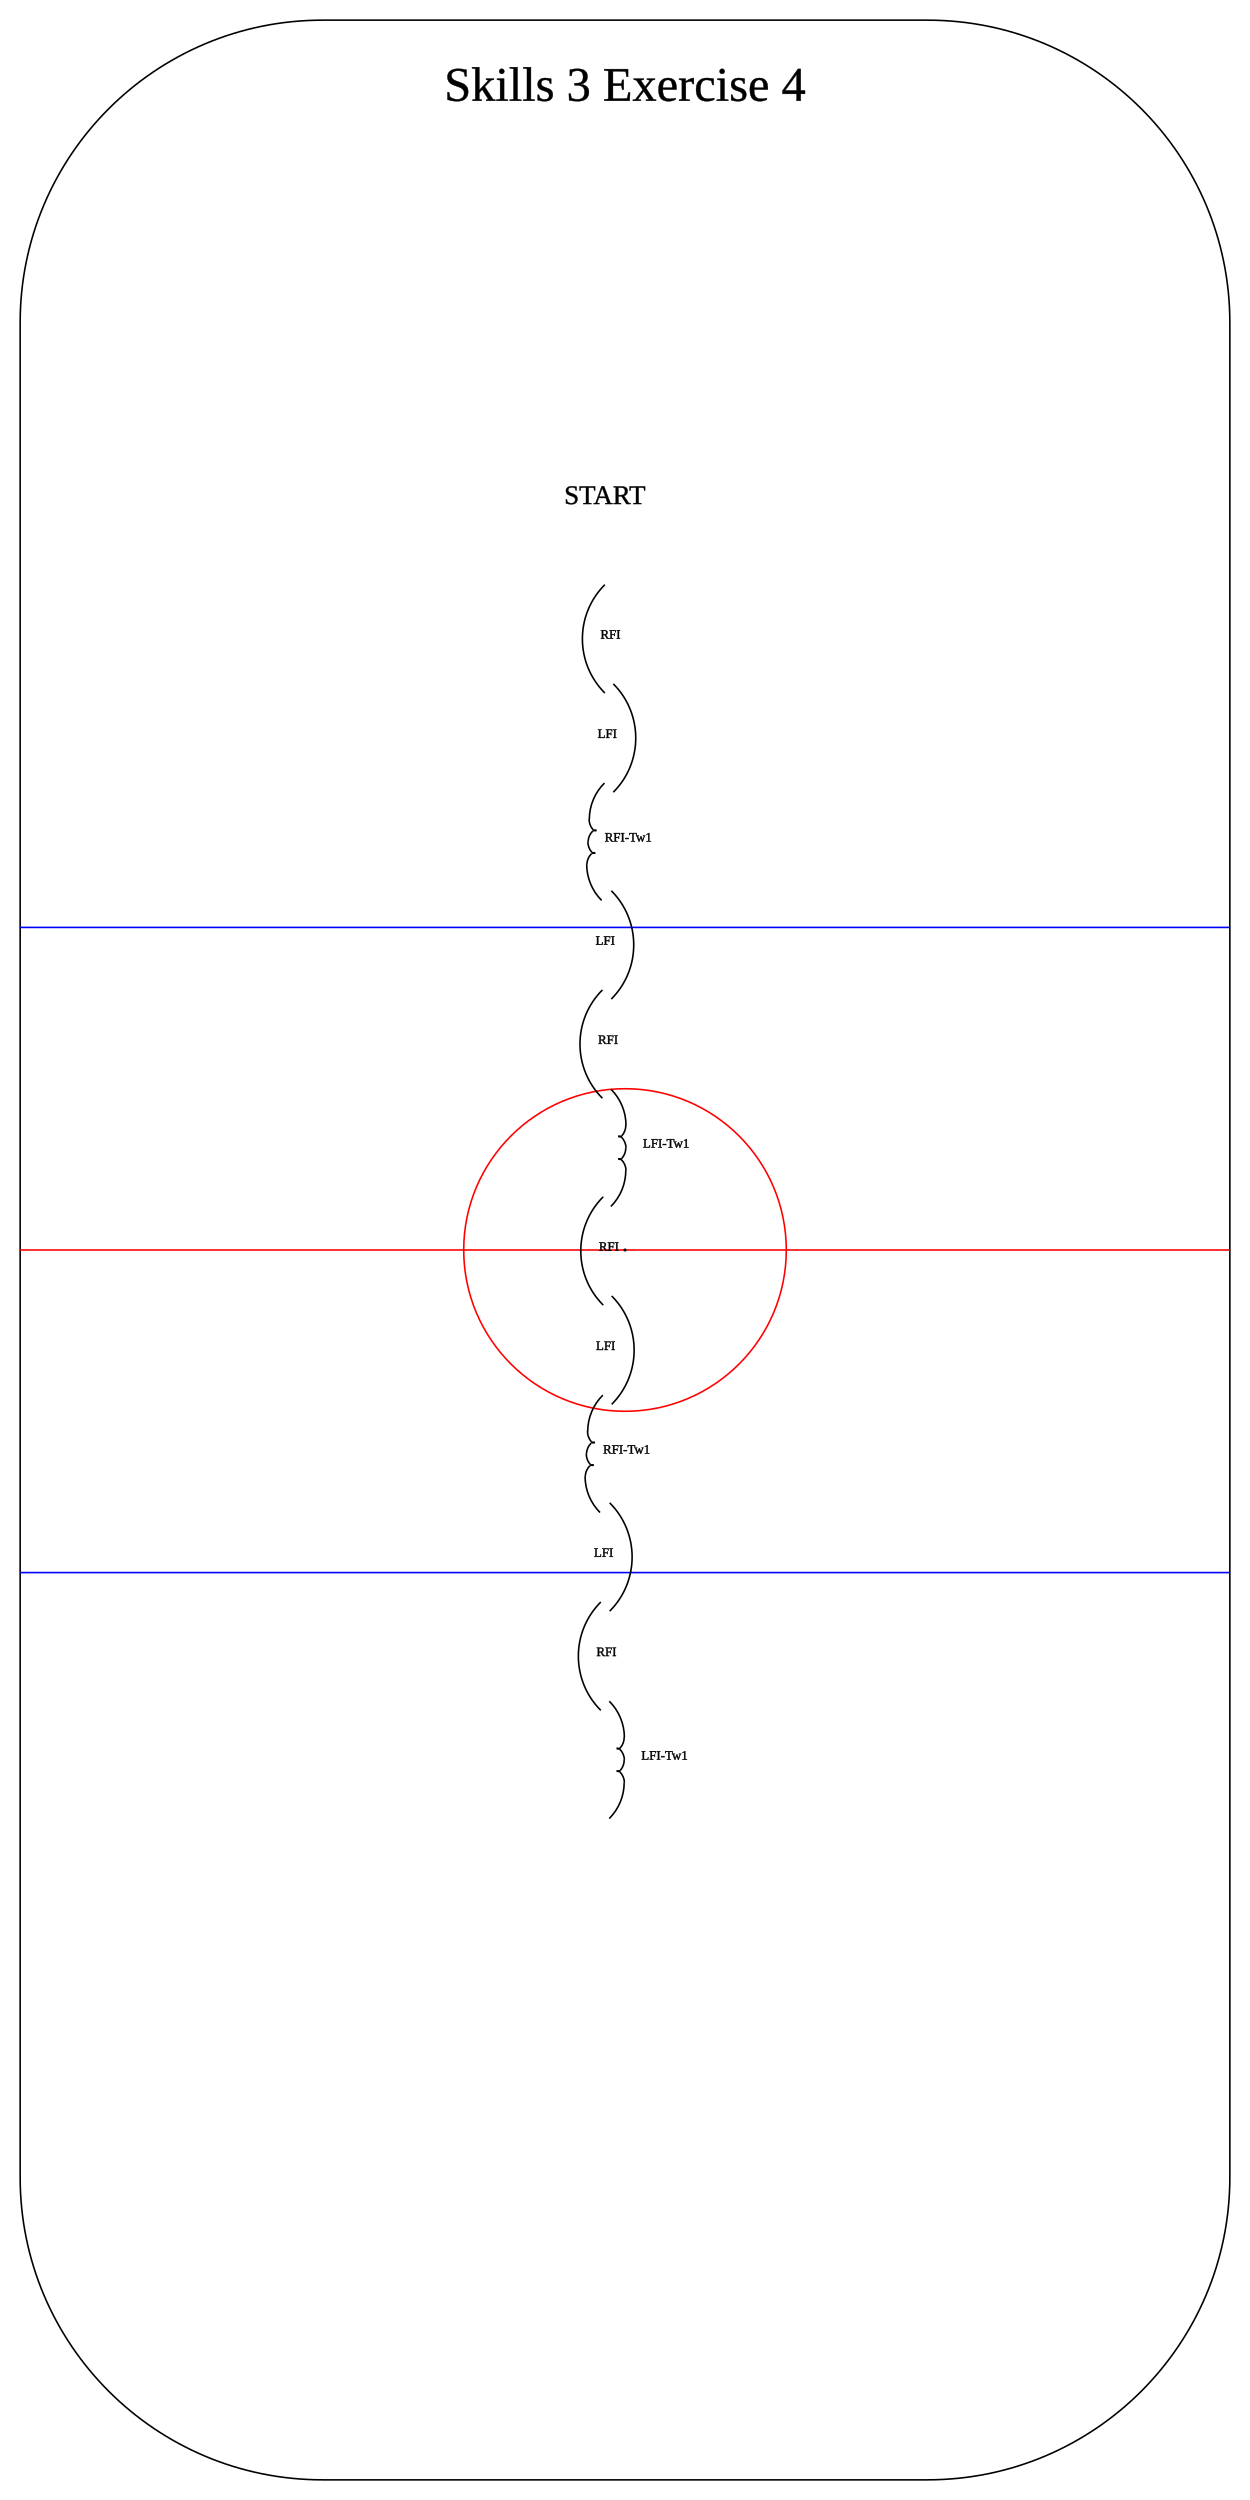
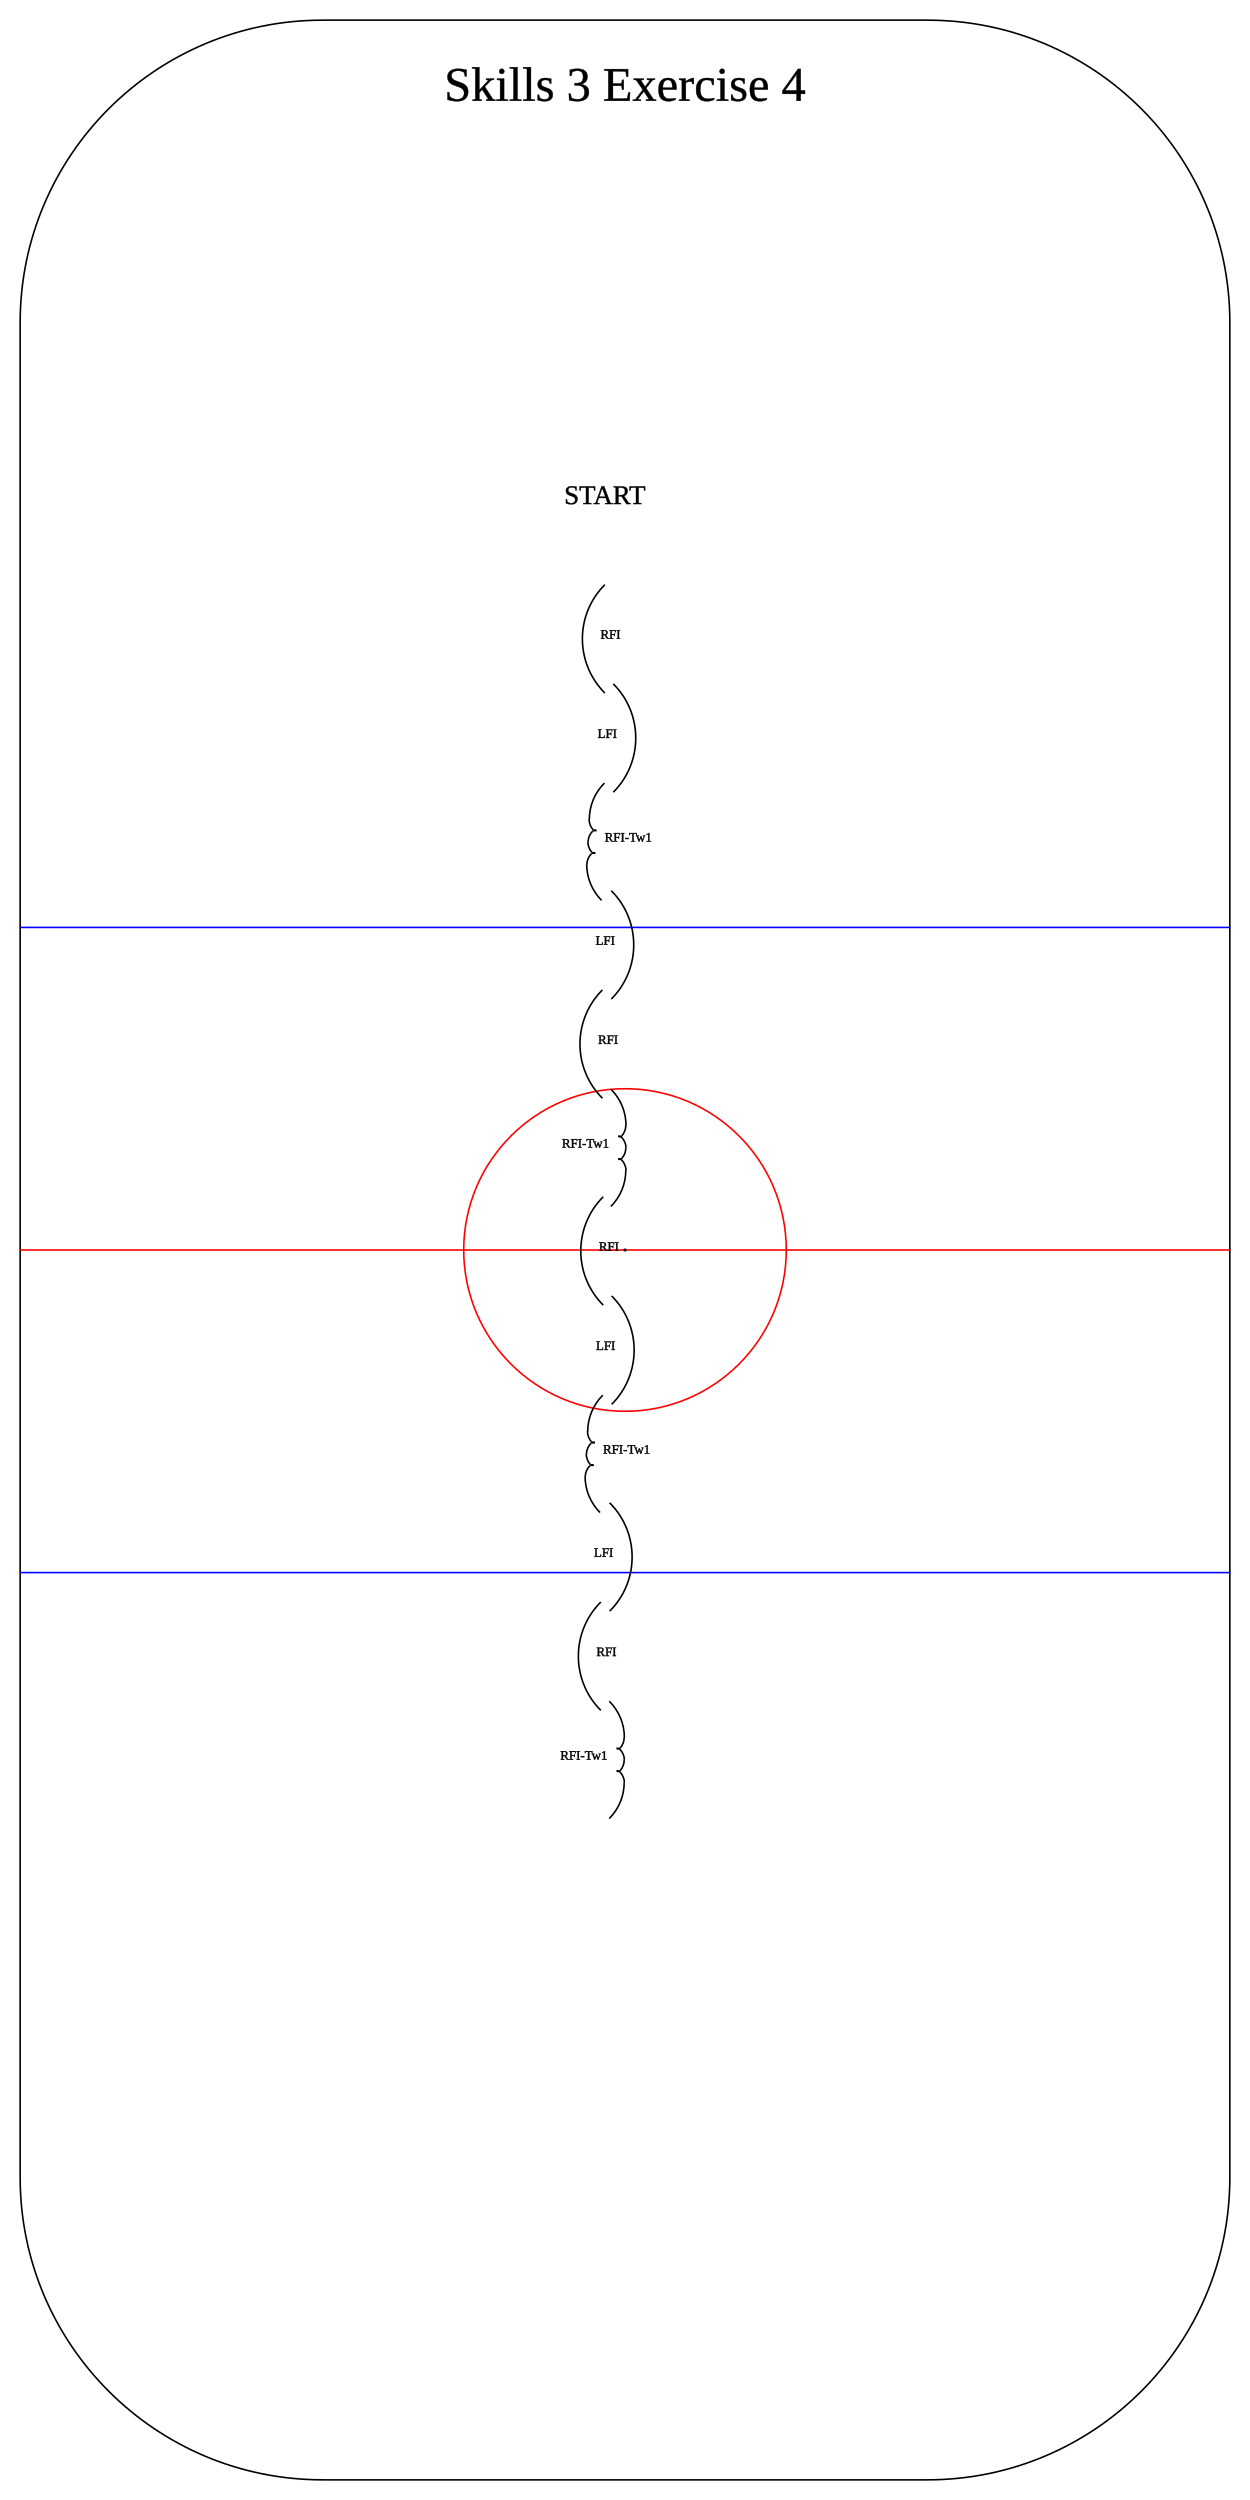
<svg xmlns="http://www.w3.org/2000/svg" xmlns:xlink="http://www.w3.org/1999/xlink" height="6200" viewBox="-50 -50 3100 6200" width="3100">
  <defs>
    <style>
text { text-anchor: middle } path,rect,circle { fill:none; }
</style>
    <g id="Rink">
      <clipPath id="clip-rink">
        <rect height="6100" rx="750" ry="750" width="3000" x="0" y="0" />
      </clipPath>
      <rect height="6100" rx="750" ry="750" style="text { text-anchor: middle } path,rect,circle { fill:none; } clip-path:url(#clip-rink)" width="3000" x="0" y="0" />
      <path d="M 0,3050 l 3000,0" style="stroke:red;" />
      <circle cx="1500" cy="3050" r="400" style="stroke:red;" />
      <circle cx="1500" cy="3050" r="2" style="fill: black;" />
      <path d="M 0,2250 l 3000,0" style="stroke: blue;" />
      <path d="M 0,3850 l 3000,0" style="stroke: blue;" />
    </g>
    <g id="Info" />
    <g id="RFI-[angle=90]">
      <path d="M 0,0 a 190,190 0 0 0 190,190" />
    </g>
    <g id="LFI-[angle=90]">
      <path d="M 0,0 a 190,190 0 0 1 -190,190" />
    </g>
    <g id="RFI-Tw1[angle=110,len=40]_0::RFI---[angle=45,label=&quot; &quot;]">
      <path d="M 0,0 a 127,127 0 0 0 37,90" />
    </g>
    <g id="RFI-Tw1[angle=110,len=40]_1::RFI[angle=44,len=30,label=&quot; &quot;]">
      <path d="M 0,0 a 39,39 0 0 0 10,27" />
    </g>
    <g id="RFI-Tw1[angle=110,len=40]_2::RFI[angle=66,len=10,label=&quot; &quot;]">
      <path d="M 0,0 a 8,8 0 0 0 5,7" />
    </g>
    <g id="RFI-Tw1[angle=110,len=40]_4::RBO[angle=66,len=10,label=&quot; &quot;]">
      <path d="M 0,0 a 8,8 0 0 0 5,7" />
    </g>
    <g id="RFI-Tw1[angle=110,len=40]_5::RBO[angle=44,len=30,label=&quot; &quot;]">
      <path d="M 0,0 a 39,39 0 0 0 10,27" />
    </g>
    <g id="RFI-Tw1[angle=110,len=40]_7::RBO[angle=44,len=30,label=&quot; &quot;]">
      <path d="M 0,0 a 39,39 0 0 0 10,27" />
    </g>
    <g id="RFI-Tw1[angle=110,len=40]_8::RBO[angle=66,len=10,label=&quot; &quot;]">
      <path d="M 0,0 a 8,8 0 0 0 5,7" />
    </g>
    <g id="RFI-Tw1[angle=110,len=40]_10::RFI[angle=66,len=10,label=&quot; &quot;]">
      <path d="M 0,0 a 8,8 0 0 0 5,7" />
    </g>
    <g id="RFI-Tw1[angle=110,len=40]_11::RFI[angle=44,len=30,label=&quot; &quot;]">
      <path d="M 0,0 a 39,39 0 0 0 10,27" />
    </g>
    <g id="RFI-Tw1[angle=110,len=40]_12::RFI---[angle=45,label=&quot; &quot;]">
      <path d="M 0,0 a 127,127 0 0 0 37,90" />
    </g>
-     <g id="LFI-Tw1[angle=110,len=40]_0::LFI---[angle=45,label=&quot; &quot;]">
+     <g id="opposite(RFI-Tw1[angle=110,len=40])_0::LFI---[angle=45,label=&quot; &quot;]">
      <path d="M 0,0 a 127,127 0 0 1 -37,90" />
    </g>
-     <g id="LFI-Tw1[angle=110,len=40]_1::LFI[angle=44,len=30,label=&quot; &quot;]">
+     <g id="opposite(RFI-Tw1[angle=110,len=40])_1::LFI[angle=44,len=30,label=&quot; &quot;]">
      <path d="M 0,0 a 39,39 0 0 1 -10,27" />
    </g>
-     <g id="LFI-Tw1[angle=110,len=40]_2::LFI[angle=66,len=10,label=&quot; &quot;]">
+     <g id="opposite(RFI-Tw1[angle=110,len=40])_2::LFI[angle=66,len=10,label=&quot; &quot;]">
      <path d="M 0,0 a 8,8 0 0 1 -5,7" />
    </g>
-     <g id="LFI-Tw1[angle=110,len=40]_4::LBO[angle=66,len=10,label=&quot; &quot;]">
+     <g id="opposite(RFI-Tw1[angle=110,len=40])_4::LBO[angle=66,len=10,label=&quot; &quot;]">
      <path d="M 0,0 a 8,8 0 0 1 -5,7" />
    </g>
-     <g id="LFI-Tw1[angle=110,len=40]_5::LBO[angle=44,len=30,label=&quot; &quot;]">
+     <g id="opposite(RFI-Tw1[angle=110,len=40])_5::LBO[angle=44,len=30,label=&quot; &quot;]">
      <path d="M 0,0 a 39,39 0 0 1 -10,27" />
    </g>
-     <g id="LFI-Tw1[angle=110,len=40]_7::LBO[angle=44,len=30,label=&quot; &quot;]">
+     <g id="opposite(RFI-Tw1[angle=110,len=40])_7::LBO[angle=44,len=30,label=&quot; &quot;]">
      <path d="M 0,0 a 39,39 0 0 1 -10,27" />
    </g>
-     <g id="LFI-Tw1[angle=110,len=40]_8::LBO[angle=66,len=10,label=&quot; &quot;]">
+     <g id="opposite(RFI-Tw1[angle=110,len=40])_8::LBO[angle=66,len=10,label=&quot; &quot;]">
      <path d="M 0,0 a 8,8 0 0 1 -5,7" />
    </g>
-     <g id="LFI-Tw1[angle=110,len=40]_10::LFI[angle=66,len=10,label=&quot; &quot;]">
+     <g id="opposite(RFI-Tw1[angle=110,len=40])_10::LFI[angle=66,len=10,label=&quot; &quot;]">
      <path d="M 0,0 a 8,8 0 0 1 -5,7" />
    </g>
-     <g id="LFI-Tw1[angle=110,len=40]_11::LFI[angle=44,len=30,label=&quot; &quot;]">
+     <g id="opposite(RFI-Tw1[angle=110,len=40])_11::LFI[angle=44,len=30,label=&quot; &quot;]">
      <path d="M 0,0 a 39,39 0 0 1 -10,27" />
    </g>
-     <g id="LFI-Tw1[angle=110,len=40]_12::LFI---[angle=45,label=&quot; &quot;]">
+     <g id="opposite(RFI-Tw1[angle=110,len=40])_12::LFI---[angle=45,label=&quot; &quot;]">
      <path d="M 0,0 a 127,127 0 0 1 -37,90" />
    </g>
  </defs>
  <use id="r_0_c_0_4" style="stroke:black; stroke-width:4;" transform="translate(0 0) rotate(0)" xlink:href="#Rink" />
  <text id="r_1_c_0_53" style="stroke:black; fill:black; font-size: 90pt;" x="1500" y="200">
Skills 3 Exercise 4
</text>
  <text id="r_4_c_0_46" style="stroke:black; fill:black; font-size:50pt;" x="1450" y="1200">
START
</text>
-   <use id="r_7_c_0_22" style="stroke:black; stroke-width:4;" transform="translate(1450 1400) rotate(45)" xlink:href="#RFI-[angle=90]" />
-   <text id="r_7_c_0_22_n2" style="stroke:black; fill:black; font-size:24pt;" x="1464" y="1534">
+   <use id="r_8_c_2_24" style="stroke:black; stroke-width:4;" transform="translate(1450 1400) rotate(45)" xlink:href="#RFI-[angle=90]" />
+   <text id="r_8_c_2_24_n2" style="stroke:black; fill:black; font-size:24pt;" x="1464" y="1534">
RFI
</text>
-   <use id="r_8_c_0_22" style="stroke:black; stroke-width:4;" transform="translate(1471 1646) rotate(315)" xlink:href="#LFI-[angle=90]" />
-   <text id="r_8_c_0_22_n2" style="stroke:black; fill:black; font-size:24pt;" x="1456" y="1780">
+   <use id="r_9_c_2_24" style="stroke:black; stroke-width:4;" transform="translate(1471 1646) rotate(315)" xlink:href="#LFI-[angle=90]" />
+   <text id="r_9_c_2_24_n2" style="stroke:black; fill:black; font-size:24pt;" x="1456" y="1780">
LFI
</text>
-   <use id="r_10_c_0_26" style="stroke:black; stroke-width:4;" transform="translate(1449 1892) rotate(45)" xlink:href="#RFI-Tw1[angle=110,len=40]_0::RFI---[angle=45,label=&quot; &quot;]" />
-   <use id="r_10_c_0_26_n2" style="stroke:black; stroke-width:4;" transform="translate(1411 1981) rotate(0)" xlink:href="#RFI-Tw1[angle=110,len=40]_1::RFI[angle=44,len=30,label=&quot; &quot;]" />
-   <use id="r_10_c_0_26_n3" style="stroke:black; stroke-width:4;" transform="translate(1421 2008) rotate(316)" xlink:href="#RFI-Tw1[angle=110,len=40]_2::RFI[angle=66,len=10,label=&quot; &quot;]" />
-   <use id="r_10_c_0_26_n4" style="stroke:black; stroke-width:4;" transform="translate(1429 2009) rotate(110)" xlink:href="#RFI-Tw1[angle=110,len=40]_4::RBO[angle=66,len=10,label=&quot; &quot;]" />
-   <use id="r_10_c_0_26_n5" style="stroke:black; stroke-width:4;" transform="translate(1420 2011) rotate(44)" xlink:href="#RFI-Tw1[angle=110,len=40]_5::RBO[angle=44,len=30,label=&quot; &quot;]" />
-   <text id="r_10_c_0_26_n6" style="stroke:black; fill:black; font-size:24pt;" x="1508" y="2037">
+   <use id="r_11_c_2_28" style="stroke:black; stroke-width:4;" transform="translate(1449 1892) rotate(45)" xlink:href="#RFI-Tw1[angle=110,len=40]_0::RFI---[angle=45,label=&quot; &quot;]" />
+   <use id="r_11_c_2_28_n2" style="stroke:black; stroke-width:4;" transform="translate(1411 1981) rotate(0)" xlink:href="#RFI-Tw1[angle=110,len=40]_1::RFI[angle=44,len=30,label=&quot; &quot;]" />
+   <use id="r_11_c_2_28_n3" style="stroke:black; stroke-width:4;" transform="translate(1421 2008) rotate(316)" xlink:href="#RFI-Tw1[angle=110,len=40]_2::RFI[angle=66,len=10,label=&quot; &quot;]" />
+   <use id="r_11_c_2_28_n4" style="stroke:black; stroke-width:4;" transform="translate(1429 2009) rotate(110)" xlink:href="#RFI-Tw1[angle=110,len=40]_4::RBO[angle=66,len=10,label=&quot; &quot;]" />
+   <use id="r_11_c_2_28_n5" style="stroke:black; stroke-width:4;" transform="translate(1420 2011) rotate(44)" xlink:href="#RFI-Tw1[angle=110,len=40]_5::RBO[angle=44,len=30,label=&quot; &quot;]" />
+   <text id="r_11_c_2_28_n6" style="stroke:black; fill:black; font-size:24pt;" x="1508" y="2037">
RFI-Tw1
</text>
-   <use id="r_10_c_0_26_n7" style="stroke:black; stroke-width:4;" transform="translate(1408 2037) rotate(0)" xlink:href="#RFI-Tw1[angle=110,len=40]_7::RBO[angle=44,len=30,label=&quot; &quot;]" />
-   <use id="r_10_c_0_26_n8" style="stroke:black; stroke-width:4;" transform="translate(1418 2064) rotate(316)" xlink:href="#RFI-Tw1[angle=110,len=40]_8::RBO[angle=66,len=10,label=&quot; &quot;]" />
-   <use id="r_10_c_0_26_n9" style="stroke:black; stroke-width:4;" transform="translate(1426 2065) rotate(110)" xlink:href="#RFI-Tw1[angle=110,len=40]_10::RFI[angle=66,len=10,label=&quot; &quot;]" />
-   <use id="r_10_c_0_26_n10" style="stroke:black; stroke-width:4;" transform="translate(1417 2067) rotate(44)" xlink:href="#RFI-Tw1[angle=110,len=40]_11::RFI[angle=44,len=30,label=&quot; &quot;]" />
-   <use id="r_10_c_0_26_n11" style="stroke:black; stroke-width:4;" transform="translate(1405 2093) rotate(0)" xlink:href="#RFI-Tw1[angle=110,len=40]_12::RFI---[angle=45,label=&quot; &quot;]" />
-   <use id="r_12_c_0_22" style="stroke:black; stroke-width:4;" transform="translate(1466 2159) rotate(315)" xlink:href="#LFI-[angle=90]" />
-   <text id="r_12_c_0_22_n2" style="stroke:black; fill:black; font-size:24pt;" x="1451" y="2293">
+   <use id="r_11_c_2_28_n7" style="stroke:black; stroke-width:4;" transform="translate(1408 2037) rotate(0)" xlink:href="#RFI-Tw1[angle=110,len=40]_7::RBO[angle=44,len=30,label=&quot; &quot;]" />
+   <use id="r_11_c_2_28_n8" style="stroke:black; stroke-width:4;" transform="translate(1418 2064) rotate(316)" xlink:href="#RFI-Tw1[angle=110,len=40]_8::RBO[angle=66,len=10,label=&quot; &quot;]" />
+   <use id="r_11_c_2_28_n9" style="stroke:black; stroke-width:4;" transform="translate(1426 2065) rotate(110)" xlink:href="#RFI-Tw1[angle=110,len=40]_10::RFI[angle=66,len=10,label=&quot; &quot;]" />
+   <use id="r_11_c_2_28_n10" style="stroke:black; stroke-width:4;" transform="translate(1417 2067) rotate(44)" xlink:href="#RFI-Tw1[angle=110,len=40]_11::RFI[angle=44,len=30,label=&quot; &quot;]" />
+   <use id="r_11_c_2_28_n11" style="stroke:black; stroke-width:4;" transform="translate(1405 2093) rotate(0)" xlink:href="#RFI-Tw1[angle=110,len=40]_12::RFI---[angle=45,label=&quot; &quot;]" />
+   <use id="r_8_c_2_24_rep_2" style="stroke:black; stroke-width:4;" transform="translate(1466 2159) rotate(315)" xlink:href="#LFI-[angle=90]" />
+   <text id="r_8_c_2_24_rep_2_n2" style="stroke:black; fill:black; font-size:24pt;" x="1451" y="2293">
LFI
</text>
-   <use id="r_13_c_0_22" style="stroke:black; stroke-width:4;" transform="translate(1444 2405) rotate(45)" xlink:href="#RFI-[angle=90]" />
-   <text id="r_13_c_0_22_n2" style="stroke:black; fill:black; font-size:24pt;" x="1458" y="2539">
+   <use id="r_9_c_2_24_rep_2" style="stroke:black; stroke-width:4;" transform="translate(1444 2405) rotate(45)" xlink:href="#RFI-[angle=90]" />
+   <text id="r_9_c_2_24_rep_2_n2" style="stroke:black; fill:black; font-size:24pt;" x="1458" y="2539">
RFI
</text>
-   <use id="r_15_c_0_26" style="stroke:black; stroke-width:4;" transform="translate(1465 2651) rotate(315)" xlink:href="#LFI-Tw1[angle=110,len=40]_0::LFI---[angle=45,label=&quot; &quot;]" />
-   <use id="r_15_c_0_26_n2" style="stroke:black; stroke-width:4;" transform="translate(1502 2740) rotate(0)" xlink:href="#LFI-Tw1[angle=110,len=40]_1::LFI[angle=44,len=30,label=&quot; &quot;]" />
-   <use id="r_15_c_0_26_n3" style="stroke:black; stroke-width:4;" transform="translate(1492 2767) rotate(44)" xlink:href="#LFI-Tw1[angle=110,len=40]_2::LFI[angle=66,len=10,label=&quot; &quot;]" />
-   <use id="r_15_c_0_26_n4" style="stroke:black; stroke-width:4;" transform="translate(1483 2768) rotate(250)" xlink:href="#LFI-Tw1[angle=110,len=40]_4::LBO[angle=66,len=10,label=&quot; &quot;]" />
-   <use id="r_15_c_0_26_n5" style="stroke:black; stroke-width:4;" transform="translate(1491 2770) rotate(316)" xlink:href="#LFI-Tw1[angle=110,len=40]_5::LBO[angle=44,len=30,label=&quot; &quot;]" />
-   <text id="r_15_c_0_26_n6" style="stroke:black; fill:black; font-size:24pt;" x="1602" y="2796">
- LFI-Tw1
+   <use id="r_11_c_2_28_rep_2" style="stroke:black; stroke-width:4;" transform="translate(1465 2651) rotate(315)" xlink:href="#opposite(RFI-Tw1[angle=110,len=40])_0::LFI---[angle=45,label=&quot; &quot;]" />
+   <use id="r_11_c_2_28_rep_2_n2" style="stroke:black; stroke-width:4;" transform="translate(1502 2740) rotate(0)" xlink:href="#opposite(RFI-Tw1[angle=110,len=40])_1::LFI[angle=44,len=30,label=&quot; &quot;]" />
+   <use id="r_11_c_2_28_rep_2_n3" style="stroke:black; stroke-width:4;" transform="translate(1492 2767) rotate(44)" xlink:href="#opposite(RFI-Tw1[angle=110,len=40])_2::LFI[angle=66,len=10,label=&quot; &quot;]" />
+   <use id="r_11_c_2_28_rep_2_n4" style="stroke:black; stroke-width:4;" transform="translate(1483 2768) rotate(250)" xlink:href="#opposite(RFI-Tw1[angle=110,len=40])_4::LBO[angle=66,len=10,label=&quot; &quot;]" />
+   <use id="r_11_c_2_28_rep_2_n5" style="stroke:black; stroke-width:4;" transform="translate(1491 2770) rotate(316)" xlink:href="#opposite(RFI-Tw1[angle=110,len=40])_5::LBO[angle=44,len=30,label=&quot; &quot;]" />
+   <text id="r_11_c_2_28_rep_2_n6" style="stroke:black; fill:black; font-size:24pt;" x="1402" y="2796">
+ RFI-Tw1
</text>
-   <use id="r_15_c_0_26_n7" style="stroke:black; stroke-width:4;" transform="translate(1502 2796) rotate(0)" xlink:href="#LFI-Tw1[angle=110,len=40]_7::LBO[angle=44,len=30,label=&quot; &quot;]" />
-   <use id="r_15_c_0_26_n8" style="stroke:black; stroke-width:4;" transform="translate(1492 2823) rotate(44)" xlink:href="#LFI-Tw1[angle=110,len=40]_8::LBO[angle=66,len=10,label=&quot; &quot;]" />
-   <use id="r_15_c_0_26_n9" style="stroke:black; stroke-width:4;" transform="translate(1483 2824) rotate(250)" xlink:href="#LFI-Tw1[angle=110,len=40]_10::LFI[angle=66,len=10,label=&quot; &quot;]" />
-   <use id="r_15_c_0_26_n10" style="stroke:black; stroke-width:4;" transform="translate(1491 2826) rotate(316)" xlink:href="#LFI-Tw1[angle=110,len=40]_11::LFI[angle=44,len=30,label=&quot; &quot;]" />
-   <use id="r_15_c_0_26_n11" style="stroke:black; stroke-width:4;" transform="translate(1502 2852) rotate(0)" xlink:href="#LFI-Tw1[angle=110,len=40]_12::LFI---[angle=45,label=&quot; &quot;]" />
-   <use id="r_17_c_0_22" style="stroke:black; stroke-width:4;" transform="translate(1446 2918) rotate(45)" xlink:href="#RFI-[angle=90]" />
-   <text id="r_17_c_0_22_n2" style="stroke:black; fill:black; font-size:24pt;" x="1460" y="3052">
+   <use id="r_11_c_2_28_rep_2_n7" style="stroke:black; stroke-width:4;" transform="translate(1502 2796) rotate(0)" xlink:href="#opposite(RFI-Tw1[angle=110,len=40])_7::LBO[angle=44,len=30,label=&quot; &quot;]" />
+   <use id="r_11_c_2_28_rep_2_n8" style="stroke:black; stroke-width:4;" transform="translate(1492 2823) rotate(44)" xlink:href="#opposite(RFI-Tw1[angle=110,len=40])_8::LBO[angle=66,len=10,label=&quot; &quot;]" />
+   <use id="r_11_c_2_28_rep_2_n9" style="stroke:black; stroke-width:4;" transform="translate(1483 2824) rotate(250)" xlink:href="#opposite(RFI-Tw1[angle=110,len=40])_10::LFI[angle=66,len=10,label=&quot; &quot;]" />
+   <use id="r_11_c_2_28_rep_2_n10" style="stroke:black; stroke-width:4;" transform="translate(1491 2826) rotate(316)" xlink:href="#opposite(RFI-Tw1[angle=110,len=40])_11::LFI[angle=44,len=30,label=&quot; &quot;]" />
+   <use id="r_11_c_2_28_rep_2_n11" style="stroke:black; stroke-width:4;" transform="translate(1502 2852) rotate(0)" xlink:href="#opposite(RFI-Tw1[angle=110,len=40])_12::LFI---[angle=45,label=&quot; &quot;]" />
+   <use id="r_8_c_2_24_rep_3" style="stroke:black; stroke-width:4;" transform="translate(1446 2918) rotate(45)" xlink:href="#RFI-[angle=90]" />
+   <text id="r_8_c_2_24_rep_3_n2" style="stroke:black; fill:black; font-size:24pt;" x="1460" y="3052">
RFI
</text>
-   <use id="r_18_c_0_22" style="stroke:black; stroke-width:4;" transform="translate(1467 3164) rotate(315)" xlink:href="#LFI-[angle=90]" />
-   <text id="r_18_c_0_22_n2" style="stroke:black; fill:black; font-size:24pt;" x="1452" y="3298">
+   <use id="r_9_c_2_24_rep_3" style="stroke:black; stroke-width:4;" transform="translate(1467 3164) rotate(315)" xlink:href="#LFI-[angle=90]" />
+   <text id="r_9_c_2_24_rep_3_n2" style="stroke:black; fill:black; font-size:24pt;" x="1452" y="3298">
LFI
</text>
-   <use id="r_20_c_0_26" style="stroke:black; stroke-width:4;" transform="translate(1445 3410) rotate(45)" xlink:href="#RFI-Tw1[angle=110,len=40]_0::RFI---[angle=45,label=&quot; &quot;]" />
-   <use id="r_20_c_0_26_n2" style="stroke:black; stroke-width:4;" transform="translate(1407 3499) rotate(0)" xlink:href="#RFI-Tw1[angle=110,len=40]_1::RFI[angle=44,len=30,label=&quot; &quot;]" />
-   <use id="r_20_c_0_26_n3" style="stroke:black; stroke-width:4;" transform="translate(1417 3526) rotate(316)" xlink:href="#RFI-Tw1[angle=110,len=40]_2::RFI[angle=66,len=10,label=&quot; &quot;]" />
-   <use id="r_20_c_0_26_n4" style="stroke:black; stroke-width:4;" transform="translate(1425 3527) rotate(110)" xlink:href="#RFI-Tw1[angle=110,len=40]_4::RBO[angle=66,len=10,label=&quot; &quot;]" />
-   <use id="r_20_c_0_26_n5" style="stroke:black; stroke-width:4;" transform="translate(1416 3529) rotate(44)" xlink:href="#RFI-Tw1[angle=110,len=40]_5::RBO[angle=44,len=30,label=&quot; &quot;]" />
-   <text id="r_20_c_0_26_n6" style="stroke:black; fill:black; font-size:24pt;" x="1504" y="3555">
+   <use id="r_11_c_2_28_rep_3" style="stroke:black; stroke-width:4;" transform="translate(1445 3410) rotate(45)" xlink:href="#RFI-Tw1[angle=110,len=40]_0::RFI---[angle=45,label=&quot; &quot;]" />
+   <use id="r_11_c_2_28_rep_3_n2" style="stroke:black; stroke-width:4;" transform="translate(1407 3499) rotate(0)" xlink:href="#RFI-Tw1[angle=110,len=40]_1::RFI[angle=44,len=30,label=&quot; &quot;]" />
+   <use id="r_11_c_2_28_rep_3_n3" style="stroke:black; stroke-width:4;" transform="translate(1417 3526) rotate(316)" xlink:href="#RFI-Tw1[angle=110,len=40]_2::RFI[angle=66,len=10,label=&quot; &quot;]" />
+   <use id="r_11_c_2_28_rep_3_n4" style="stroke:black; stroke-width:4;" transform="translate(1425 3527) rotate(110)" xlink:href="#RFI-Tw1[angle=110,len=40]_4::RBO[angle=66,len=10,label=&quot; &quot;]" />
+   <use id="r_11_c_2_28_rep_3_n5" style="stroke:black; stroke-width:4;" transform="translate(1416 3529) rotate(44)" xlink:href="#RFI-Tw1[angle=110,len=40]_5::RBO[angle=44,len=30,label=&quot; &quot;]" />
+   <text id="r_11_c_2_28_rep_3_n6" style="stroke:black; fill:black; font-size:24pt;" x="1504" y="3555">
RFI-Tw1
</text>
-   <use id="r_20_c_0_26_n7" style="stroke:black; stroke-width:4;" transform="translate(1404 3555) rotate(0)" xlink:href="#RFI-Tw1[angle=110,len=40]_7::RBO[angle=44,len=30,label=&quot; &quot;]" />
-   <use id="r_20_c_0_26_n8" style="stroke:black; stroke-width:4;" transform="translate(1414 3582) rotate(316)" xlink:href="#RFI-Tw1[angle=110,len=40]_8::RBO[angle=66,len=10,label=&quot; &quot;]" />
-   <use id="r_20_c_0_26_n9" style="stroke:black; stroke-width:4;" transform="translate(1422 3583) rotate(110)" xlink:href="#RFI-Tw1[angle=110,len=40]_10::RFI[angle=66,len=10,label=&quot; &quot;]" />
-   <use id="r_20_c_0_26_n10" style="stroke:black; stroke-width:4;" transform="translate(1413 3585) rotate(44)" xlink:href="#RFI-Tw1[angle=110,len=40]_11::RFI[angle=44,len=30,label=&quot; &quot;]" />
-   <use id="r_20_c_0_26_n11" style="stroke:black; stroke-width:4;" transform="translate(1401 3611) rotate(0)" xlink:href="#RFI-Tw1[angle=110,len=40]_12::RFI---[angle=45,label=&quot; &quot;]" />
-   <use id="r_22_c_0_22" style="stroke:black; stroke-width:4;" transform="translate(1462 3677) rotate(315)" xlink:href="#LFI-[angle=90]" />
-   <text id="r_22_c_0_22_n2" style="stroke:black; fill:black; font-size:24pt;" x="1447" y="3811">
+   <use id="r_11_c_2_28_rep_3_n7" style="stroke:black; stroke-width:4;" transform="translate(1404 3555) rotate(0)" xlink:href="#RFI-Tw1[angle=110,len=40]_7::RBO[angle=44,len=30,label=&quot; &quot;]" />
+   <use id="r_11_c_2_28_rep_3_n8" style="stroke:black; stroke-width:4;" transform="translate(1414 3582) rotate(316)" xlink:href="#RFI-Tw1[angle=110,len=40]_8::RBO[angle=66,len=10,label=&quot; &quot;]" />
+   <use id="r_11_c_2_28_rep_3_n9" style="stroke:black; stroke-width:4;" transform="translate(1422 3583) rotate(110)" xlink:href="#RFI-Tw1[angle=110,len=40]_10::RFI[angle=66,len=10,label=&quot; &quot;]" />
+   <use id="r_11_c_2_28_rep_3_n10" style="stroke:black; stroke-width:4;" transform="translate(1413 3585) rotate(44)" xlink:href="#RFI-Tw1[angle=110,len=40]_11::RFI[angle=44,len=30,label=&quot; &quot;]" />
+   <use id="r_11_c_2_28_rep_3_n11" style="stroke:black; stroke-width:4;" transform="translate(1401 3611) rotate(0)" xlink:href="#RFI-Tw1[angle=110,len=40]_12::RFI---[angle=45,label=&quot; &quot;]" />
+   <use id="r_8_c_2_24_rep_4" style="stroke:black; stroke-width:4;" transform="translate(1462 3677) rotate(315)" xlink:href="#LFI-[angle=90]" />
+   <text id="r_8_c_2_24_rep_4_n2" style="stroke:black; fill:black; font-size:24pt;" x="1447" y="3811">
LFI
</text>
-   <use id="r_23_c_0_22" style="stroke:black; stroke-width:4;" transform="translate(1440 3923) rotate(45)" xlink:href="#RFI-[angle=90]" />
-   <text id="r_23_c_0_22_n2" style="stroke:black; fill:black; font-size:24pt;" x="1454" y="4057">
+   <use id="r_9_c_2_24_rep_4" style="stroke:black; stroke-width:4;" transform="translate(1440 3923) rotate(45)" xlink:href="#RFI-[angle=90]" />
+   <text id="r_9_c_2_24_rep_4_n2" style="stroke:black; fill:black; font-size:24pt;" x="1454" y="4057">
RFI
</text>
-   <use id="r_25_c_0_26" style="stroke:black; stroke-width:4;" transform="translate(1461 4169) rotate(315)" xlink:href="#LFI-Tw1[angle=110,len=40]_0::LFI---[angle=45,label=&quot; &quot;]" />
-   <use id="r_25_c_0_26_n2" style="stroke:black; stroke-width:4;" transform="translate(1498 4258) rotate(0)" xlink:href="#LFI-Tw1[angle=110,len=40]_1::LFI[angle=44,len=30,label=&quot; &quot;]" />
-   <use id="r_25_c_0_26_n3" style="stroke:black; stroke-width:4;" transform="translate(1488 4285) rotate(44)" xlink:href="#LFI-Tw1[angle=110,len=40]_2::LFI[angle=66,len=10,label=&quot; &quot;]" />
-   <use id="r_25_c_0_26_n4" style="stroke:black; stroke-width:4;" transform="translate(1479 4286) rotate(250)" xlink:href="#LFI-Tw1[angle=110,len=40]_4::LBO[angle=66,len=10,label=&quot; &quot;]" />
-   <use id="r_25_c_0_26_n5" style="stroke:black; stroke-width:4;" transform="translate(1487 4288) rotate(316)" xlink:href="#LFI-Tw1[angle=110,len=40]_5::LBO[angle=44,len=30,label=&quot; &quot;]" />
-   <text id="r_25_c_0_26_n6" style="stroke:black; fill:black; font-size:24pt;" x="1598" y="4314">
- LFI-Tw1
+   <use id="r_11_c_2_28_rep_4" style="stroke:black; stroke-width:4;" transform="translate(1461 4169) rotate(315)" xlink:href="#opposite(RFI-Tw1[angle=110,len=40])_0::LFI---[angle=45,label=&quot; &quot;]" />
+   <use id="r_11_c_2_28_rep_4_n2" style="stroke:black; stroke-width:4;" transform="translate(1498 4258) rotate(0)" xlink:href="#opposite(RFI-Tw1[angle=110,len=40])_1::LFI[angle=44,len=30,label=&quot; &quot;]" />
+   <use id="r_11_c_2_28_rep_4_n3" style="stroke:black; stroke-width:4;" transform="translate(1488 4285) rotate(44)" xlink:href="#opposite(RFI-Tw1[angle=110,len=40])_2::LFI[angle=66,len=10,label=&quot; &quot;]" />
+   <use id="r_11_c_2_28_rep_4_n4" style="stroke:black; stroke-width:4;" transform="translate(1479 4286) rotate(250)" xlink:href="#opposite(RFI-Tw1[angle=110,len=40])_4::LBO[angle=66,len=10,label=&quot; &quot;]" />
+   <use id="r_11_c_2_28_rep_4_n5" style="stroke:black; stroke-width:4;" transform="translate(1487 4288) rotate(316)" xlink:href="#opposite(RFI-Tw1[angle=110,len=40])_5::LBO[angle=44,len=30,label=&quot; &quot;]" />
+   <text id="r_11_c_2_28_rep_4_n6" style="stroke:black; fill:black; font-size:24pt;" x="1398" y="4314">
+ RFI-Tw1
</text>
-   <use id="r_25_c_0_26_n7" style="stroke:black; stroke-width:4;" transform="translate(1498 4314) rotate(0)" xlink:href="#LFI-Tw1[angle=110,len=40]_7::LBO[angle=44,len=30,label=&quot; &quot;]" />
-   <use id="r_25_c_0_26_n8" style="stroke:black; stroke-width:4;" transform="translate(1488 4341) rotate(44)" xlink:href="#LFI-Tw1[angle=110,len=40]_8::LBO[angle=66,len=10,label=&quot; &quot;]" />
-   <use id="r_25_c_0_26_n9" style="stroke:black; stroke-width:4;" transform="translate(1479 4342) rotate(250)" xlink:href="#LFI-Tw1[angle=110,len=40]_10::LFI[angle=66,len=10,label=&quot; &quot;]" />
-   <use id="r_25_c_0_26_n10" style="stroke:black; stroke-width:4;" transform="translate(1487 4344) rotate(316)" xlink:href="#LFI-Tw1[angle=110,len=40]_11::LFI[angle=44,len=30,label=&quot; &quot;]" />
-   <use id="r_25_c_0_26_n11" style="stroke:black; stroke-width:4;" transform="translate(1498 4370) rotate(0)" xlink:href="#LFI-Tw1[angle=110,len=40]_12::LFI---[angle=45,label=&quot; &quot;]" />
+   <use id="r_11_c_2_28_rep_4_n7" style="stroke:black; stroke-width:4;" transform="translate(1498 4314) rotate(0)" xlink:href="#opposite(RFI-Tw1[angle=110,len=40])_7::LBO[angle=44,len=30,label=&quot; &quot;]" />
+   <use id="r_11_c_2_28_rep_4_n8" style="stroke:black; stroke-width:4;" transform="translate(1488 4341) rotate(44)" xlink:href="#opposite(RFI-Tw1[angle=110,len=40])_8::LBO[angle=66,len=10,label=&quot; &quot;]" />
+   <use id="r_11_c_2_28_rep_4_n9" style="stroke:black; stroke-width:4;" transform="translate(1479 4342) rotate(250)" xlink:href="#opposite(RFI-Tw1[angle=110,len=40])_10::LFI[angle=66,len=10,label=&quot; &quot;]" />
+   <use id="r_11_c_2_28_rep_4_n10" style="stroke:black; stroke-width:4;" transform="translate(1487 4344) rotate(316)" xlink:href="#opposite(RFI-Tw1[angle=110,len=40])_11::LFI[angle=44,len=30,label=&quot; &quot;]" />
+   <use id="r_11_c_2_28_rep_4_n11" style="stroke:black; stroke-width:4;" transform="translate(1498 4370) rotate(0)" xlink:href="#opposite(RFI-Tw1[angle=110,len=40])_12::LFI---[angle=45,label=&quot; &quot;]" />
</svg>
